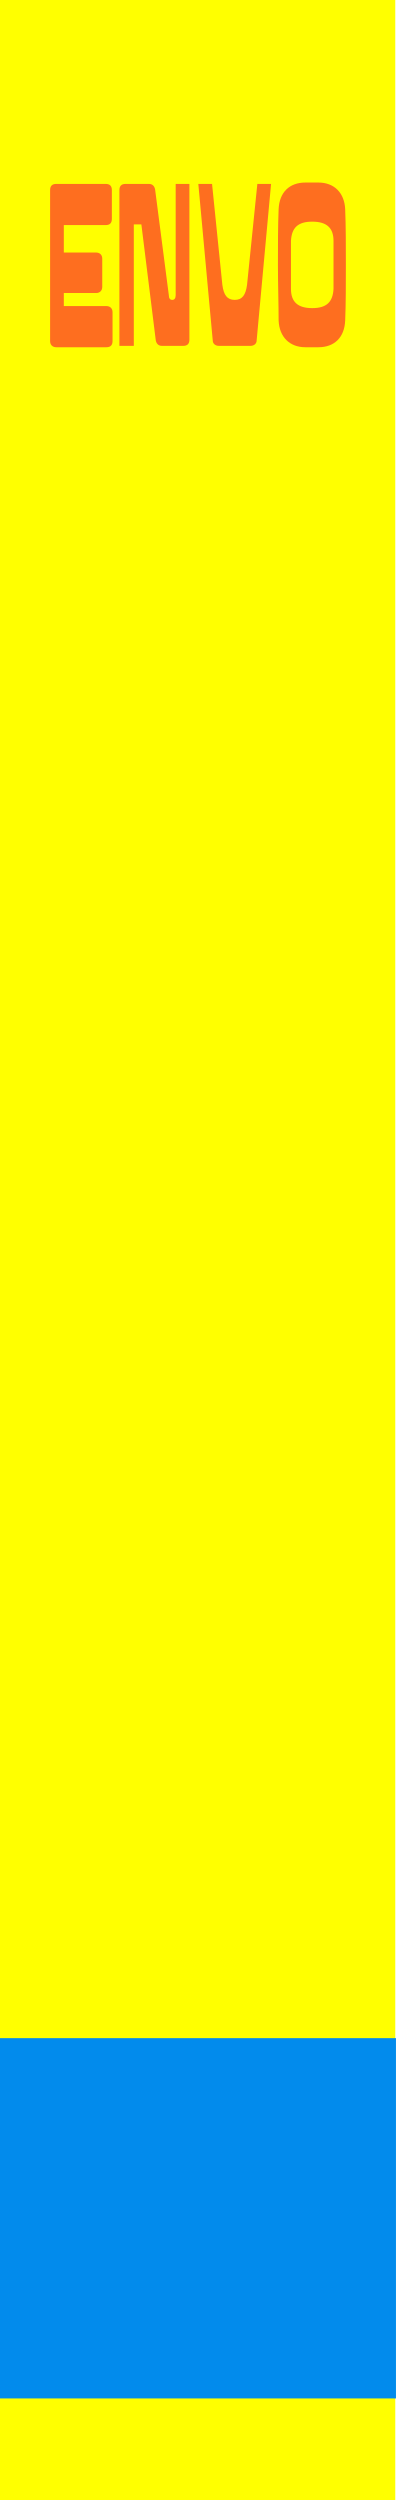
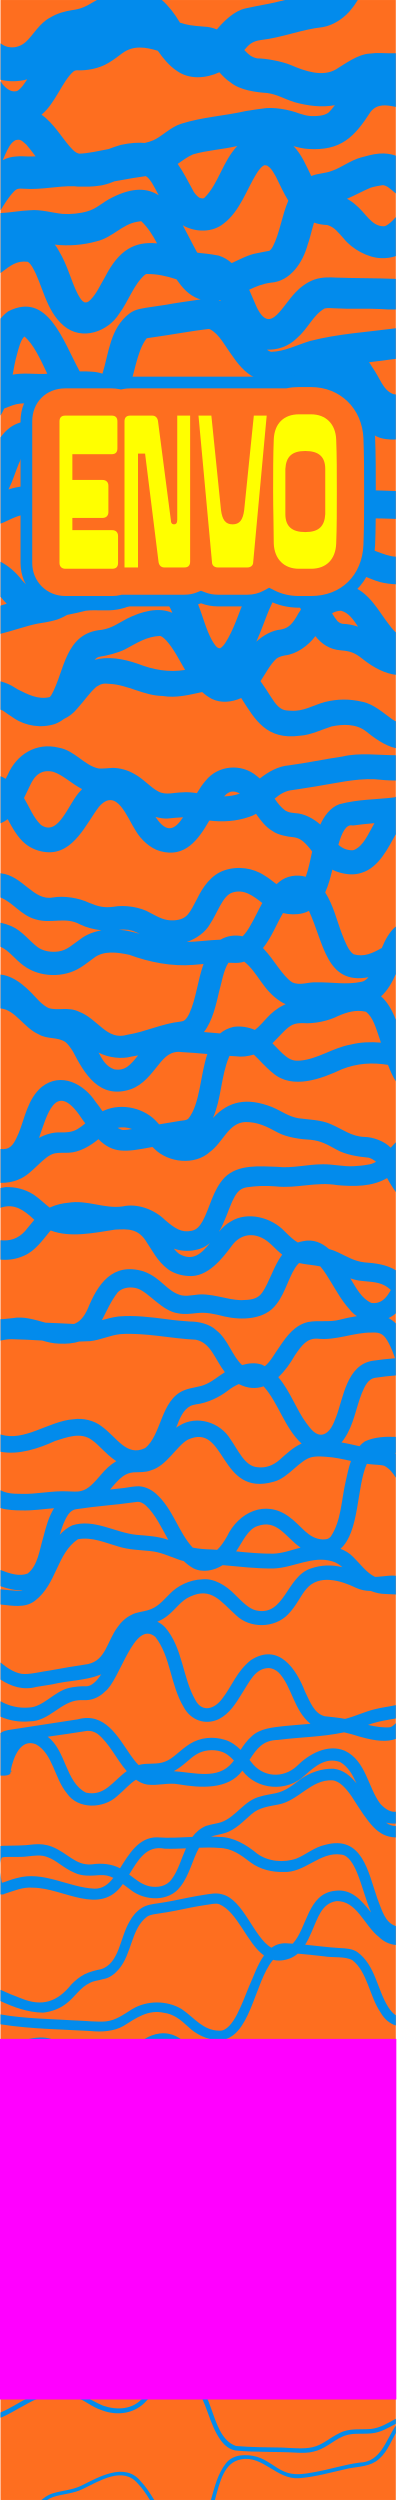
- <svg xmlns="http://www.w3.org/2000/svg" id="svg1" version="1.1" viewBox="0 0 57.7 364.3">
-   <defs>
-     <style>
-       .st0 {
-         fill: #fe6e1f;
-       }
- 
-       .st1 {
-         isolation: isolate;
-       }
- 
-       .st2 {
-         fill: #ff0;
-       }
- 
-       .st3 {
-         fill: #028bec;
-       }
-     </style>
-   </defs>
+ <svg xmlns="http://www.w3.org/2000/svg" id="svg1" width="20.355mm" height="128.397mm" viewBox="0 0 57.7 363.96">
  <g id="layer1">
-     <rect id="rect19" class="st2" width="57.6" height="364.3" />
+     <rect x=".075" width="57.55" height="363.96" fill="#fe6e1f" />
  </g>
-   <rect id="rect4" class="st3" y="297" width="57.7" height="52.5" />
-   <g class="st1">
-     <g class="st1">
-       <path class="st0" d="M7.3,49.6v-21.9c0-.6.3-.9.9-.9h7.2c.6,0,.9.3.9.9v4.2c0,.6-.3.9-.9.9h-6.1v4h4.7c.5,0,.9.3.9.9v4.1c0,.5-.3.9-.9.9h-4.7v1.9h6.2c.5,0,.9.3.9.9v4.2c0,.6-.3.9-.9.9h-7.3c-.5,0-.9-.3-.9-.9Z" />
-       <path class="st0" d="M18.5,26.8h3.2c.5,0,.8.3.9.8l2,15.4c0,.5.2.7.5.7s.5-.2.5-.7v-16.2h2v22.7c0,.6-.3.9-.9.9h-3.1c-.5,0-.8-.3-.9-.8l-2.1-16.9h-1.1v17.7h-2.1v-22.7c0-.6.3-.9.9-.9Z" />
-       <path class="st0" d="M31,49.6l-2.1-22.8h2l1.5,14.7c.2,1.5.7,2.2,1.8,2.2s1.6-.7,1.8-2.2l1.5-14.7h2l-2.1,22.8c0,.5-.4.8-.9.8h-4.6c-.5,0-.9-.3-.9-.8Z" />
-       <path class="st0" d="M40.6,46.7c0-2.4-.1-5.3-.1-8.1s0-5.7.1-8.1c.1-2.5,1.6-3.9,3.9-3.9h1.9c2.3,0,3.8,1.5,3.9,3.9.1,2.4.1,5.3.1,8.1s0,5.7-.1,8.1c-.1,2.5-1.6,3.9-3.9,3.9h-1.9c-2.3,0-3.8-1.5-3.9-3.9ZM48.6,42.1c0-1.1,0-2.4,0-3.5s0-2.4,0-3.5c0-1.9-1-2.8-3.1-2.8h0c-2.1,0-3,.9-3.1,2.8,0,1.1,0,2.4,0,3.5s0,2.4,0,3.5c0,1.9,1,2.8,3.1,2.8h0c2.1,0,3-.9,3.1-2.8Z" />
+   <path d="M53.965,16.26c.98-1.2,2.27-.98,3.66-.7v-7.81h-1.13l-1.12-.03c-.49-.02-1,.01-1.52.08-1.75.07-3.72,1.56-4.93,2.29-1.93,1.14-4.49.29-6.58-.62-1.3-.55-3.71-.98-4.88-.97-.89-.18-1.3-.59-1.9-1.22.67-.82,1.19-1.28,2.39-1.45,3.25-.38,5.89-1.54,9.01-1.88,1.63-.25,3.36-1.48,4.24-2.69.35-.41.62-.84.88-1.26h-10.6c-2.2.59-3.49.71-5.74,1.22-1.61.34-3.15,1.84-4.17,3.06-.62-.24-1.24-.39-1.83-.4-.62-.07-.78-.06-1.16-.1-.32-.03-.64-.07-.94-.12-.5-.08-.97-.21-1.44-.36-.84-1.4-1.71-2.5-2.64-3.3h-9.46c-.14.08-.29.16-.44.25-1.21.73-1.93,1.07-3.28,1.24-.93.15-2.08.45-3.05,1.05-1.6.8-2.54,2.64-3.58,3.56-.61.56-1.47.87-2.26.78-.57-.04-.99-.26-1.42-.57v5.3c1.29.3,2.61.29,3.88-.06-.04.06-.07.12-.11.18-.19.29-.36.5-.53.75-.17.17-.34.42-.48.51-.15.17-.26.18-.35.26-.81.21-1.46-.24-2.09-.96-.11-.16-.21-.32-.32-.47v18.79c.63-1,1.16-1.92,2.01-2.79.33-.31.47-.31.69-.35,0-.02.37-.02.82.01,2.43.17,4.8-.43,7.19-.37.36.06.74.07,1.14.05.74.02,1.54.01,2.24-.09.9-.07,1.71-.36,2.49-.67.9-.17,1.8-.33,2.7-.48.58-.1,1.21-.18,1.86-.28.02,0,.05.02.07.04.22.11.52.46.84.95.32.51.63,1.14.98,1.8-1.64-1.06-3.77-1.2-6.79.33-1.5.74-2.19,1.61-3.59,2-1.05.32-2.5.46-3.61.38-1.35-.13-3.25-.69-4.76-.53-1.41.05-2.88.35-4.28.41v8.72c.02-.01.03-.02.05-.03,1.41-1.06,2.29-1.8,3.91-1.6.11.05.39.29.67.76,1.54,2.6,1.91,6.31,4.6,8.58,2.64,2.21,6.41.83,8.04-1.77,1.36-1.81,2.14-4.33,3.8-5.72.11,0,.15-.11.26-.07,1.45-.01,2.79.28,4.29.77.08.11.16.22.24.33,1,1.44,2.08,2.26,3.27,2.6-1.46.2-4.16.6-5.05.78l-2.22.33c-1.03.17-2.23.26-3.09.94-2.84,2.15-3,5.81-3.93,8.76-.46-.16-.97-.26-1.54-.29-.58-.05-1.18-.06-1.77-.04-2.48-4.55-4.67-11.69-10.42-8.74-.43.32-.8.68-1.11,1.06v14.11c.2-.32.38-.67.53-1.02.62-.25,1.21-.5,1.8-.64,1.31-.26,2.71-.03,4.13-.08.91-.03,1.79-.12,2.66-.21,1.26,1.69,2.85,2.84,5.15,2.61.37-.07.71-.17,1.02-.3,1.17,2.11,2.15,4.45,4.74,5.28.18.06.36.11.55.15-1.49.58-2.83,1.56-3.71,2.79-1,1.21-1.48,1.6-2.5,1.83-.32.07-.43.09-.44.07-.46-.12-.79-.51-1.26-1.1-1.86-2.41-2.93-5.96-5.75-7.84-1.62-1.11-3.95-.94-5.52.19-.56.42-1.02.91-1.4,1.45v12.55c.21-.07.4-.15.59-.24,1.64-.77,2.3-1.08,3.54-1.11,2.11-.14,3.01.85,4.56,2.28,1.5,1.34,3.63,2.03,5.72,1.86,3.77-.26,5.2-4.54,7.36-6.3,1.44-.57,2.81-.01,4.1.91,2.18,1.71,5.7,2.79,8.39,1.49,2.24-1,3.71-3.89,5.07-5.04.68-.56,1.46-.46,2.2-.2.7.25,1.38,1.23,2.44,2.59,1.05,1.5,3.36,2.92,5.29,2.88,2.81.17,5.47.06,8.29.19v-4.05c-1.2-.03-2.42-.12-3.66-.09-1.84-.13-3.94.25-5.65-.44-1.54-1.12-2.43-3.26-4.22-4.38,1.53-2.17,1.98-5.41,3.01-7.66.99-2.16,2.64-.33,3.65.95,1.13,1.38,2.19,2.79,4.06,3.66.68.37,1.96.52,2.81.45v-6.55c-.12-.02-.24-.03-.36-.05-1.56-.62-1.81-2.16-3.12-4-.13-.22-.27-.44-.42-.64,1.32-.16,2.6-.32,3.9-.5v-4.45c-4.15.55-8.43.8-12.49,1.85-1.97.6-3.68,1.53-5.67,1.58-.13-.04-.33-.1-.61-.32,1.55.07,3.14-.46,4.38-1.68,1.61-1.39,2.34-3.34,4-4.3.31-.07.44-.1,1.4-.04,2.32.14,4.54,0,6.81.11.69.07,1.43.08,2.18.06v-4.45c-2.89-.12-5.93-.09-8.79-.19-.54-.03-1.95-.12-3.09.3-1.16.42-2.04,1.15-2.71,1.84-2.3,2.42-3.91,6.68-6.04,1.3-.22-.5-.46-1.08-.72-1.67,1.01-.48,1.92-.86,3.16-1.03,2.86-.19,4.67-2.99,5.35-5.51.27-.67.56-2.01.93-3.23.57.2,1.22.32,1.94.35,1.08.33,1.5,1,2.42,2,1.14,1.45,3.5,2.8,5.45,2.82.76.03,1.46-.08,2.1-.3v-5.69c-.33.41-.7.78-1.14,1.09-.38.26-.52.26-.66.26-1.78-.02-2.58-1.95-4.08-3.15-.36-.32-.77-.61-1.23-.85,1.2-.52,2.35-1.16,3.43-1.61.5-.17,1.24-.29,1.72-.37.14-.02.39.03.78.25.43.3.82.62,1.18.96v-5.51c-.73-.25-1.52-.37-2.4-.3-1.04.08-1.75.34-2.7.57-1.52.42-2.86,1.49-4.17,1.93-.98.4-1.99.34-3.04.76-.72-1.45-1.38-3.12-2.58-4.35.69.2,1.41.37,2.12.41,4.76.32,6.74-1.72,9.11-5.42ZM3.765,22.77c-.3-.02-.68-.05-1.44.01-.7.04-1.34.23-1.93.53.12-.27.24-.54.36-.82.43-.92.78-1.71,1.51-2.09.76-.18.89.08,1.57.65.44.51.88,1.1,1.35,1.71-.48.02-.95.03-1.42.01ZM15.285,40.34c-.7,1.16-1.2,2.38-2.09,3.28-.41.42-.58.42-.88.4-.4-.18-.61-.52-.98-1.18-1.06-2.07-1.4-4.04-2.79-6.36-.17-.32-.36-.61-.57-.87,2.01.24,4.17.06,6.09-.48,2.25-.51,3.75-2.5,5.9-2.84.18-.02.47-.07.58-.09h.01c.01.01.02.01.03.02.95.9,1.65,2.01,2.28,3.21-3.23-.31-5.53.89-7.58,4.91ZM6.435,54.44c-1.5.04-3.04-.19-4.59.1.18-1.02.36-2.01.62-2.92.23-.86.56-2.21,1.09-2.63,1.33,1.12,2.3,3.25,3.33,5.42-.15.01-.3.02-.45.03ZM1.265,71.25c-.01,0-.02.01-.03.01.62-1.23,1.02-2.6,1.5-3.76.44-.92.68-1.75,1.51-2.01.28-.08.22-.07.52.07.82.61,1.54,1.75,2.14,2.79.63,1.1,1.4,2.55,2.37,3.83-2.27-1.61-5.42-1.79-8.01-.93ZM25.865,23.86c.76-.52,1.42-1.04,2.25-1.39,1.91-.57,4.28-.72,6.26-1.18.06-.01.11-.02.17-.03-2.15,2.26-2.71,5.47-4.77,7.52-.1.07-.17.09-.2.11-.02.01-.39-.03-.55-.11-.19-.12-.48-.37-.79-.81-.84-1.54-1.55-2.96-2.37-4.11ZM39.025,59.23l1.06.01c.88.05,1.73-.14,2.52-.49-.08.23-.15.46-.21.68-.65,1.86-.89,3.91-2.03,5.05-.22.19-.72.17-1.27.3-2.92.44-5.29,2.75-8.23,2.76-1.77.22-3.95-1.64-6.1-1.75.62-.29,1.19-.68,1.65-1.14,1.16-1.09,1.93-2.22,2.97-3.09.96-.75,2.15-.19,3.34-.47,2.32-.08,4.12-1.88,6.3-1.86ZM37.315,55.09c-.44.07-.87.18-1.26.35-1.58.51-2.38,1.26-3.82,1.39-.8.09-1.15-.01-2.2.06-1.13.09-2.3.55-3.16,1.18-1.97,1.15-3.95,5.88-6.21,3.34-.79-1.15-1.45-2.56-2.24-3.83,1.17-2.71,1.36-6.27,2.91-8.31.05-.03.08-.04.14-.05l1.1-.16c1.94-.26,5.77-.95,7.71-1.16.1,0,.19-.02.28.03,1.43.75,2.16,2.43,3.41,4.08,1.07,1.57,2.16,2.55,3.34,3.08ZM31.835,43.72c.08-.01.15-.02.23-.04.02.05.04.1.06.15-.09-.04-.19-.08-.29-.11ZM39.725,35.89c-.24.44-.46.59-.52.62h.02c-.12.03-1.13.19-1.81.35-1.19.19-2.55.92-3.68,1.44-.54-.48-1.16-.86-1.9-1.09-1.64-.32-2.27-.3-3.11-.43h-.01c-.73-1.3-1.4-2.7-2.11-4,.08.05.15.1.23.14,1.75.9,4.08.93,5.68-.34,2.41-1.79,3.42-5.06,4.82-7.29.32-.52.67-.93.91-1.1.26-.16.2-.15.41-.12.25-.01.34.1.63.34.26.23.57.75.88,1.3.58,1.18,1.13,2.41,1.81,3.5-.94,2.18-1.25,4.74-2.25,6.68ZM38.115,15.82c-.48.05-.82.11-1.21.17l-1.15.18c-3.18.72-6.22.85-9.36,1.84-1.54.47-2.83,1.85-4.05,2.4-.39.17-.82.3-1.27.4-.97-.09-2.11-.01-3.47.28-.69.19-1.27.41-1.8.61-1.44.26-2.88.63-4.3.67-.51-.14-.8-.42-1.34-1.03-1.12-1.26-2.34-3.38-4.12-4.65.02-.01.04-.03.06-.05,1.95-1.63,2.97-4.8,4.56-6.21.12-.05.22-.17.29-.15.06-.06.15-.01.24-.05,1.47.08,3.28-.27,4.57-1.06.9-.52,1.55-1.08,2.06-1.44,1.62-1.17,3.37-.88,5.15-.34.79,1.12,1.67,2.2,2.81,2.95,1.78,1.25,4.15,1.1,6.15.18.47.51.96,1.04,1.62,1.47,1.41,1.18,3.86,1.45,5.36,1.55,1.48.22,2.34.81,3.95,1.33,1.85.52,3.95.81,5.89.44-.29.39-.59.75-.9,1.06-.67.53-1.82.55-2.65.52-.52-.04-.97-.15-1.64-.37-1.43-.55-3.82-1.02-5.45-.7ZM43.965,81.85c1.32,1.02,3.55,2.02,5.38,1.84.48-.03,1.65-.19,2.08-.14,1.42.06,2.29.72,3.86,1.18.78.19,1.56.3,2.34.33v-4.02c-1.73-.03-4-1.59-6.03-1.52-.75-.06-1.7.09-2.43.14-1.02.04-1.65-.25-2.97-1.16-2.31-1.79-6.14-2.36-8.63-.47-1.95,1.2-2.92,4.61-4.09,5.65-.32.26-.57.45-1.01.5-.35.07-.36.05-.69-.13-3.45-3.06-5-11.05-11.53-8.06-2.49,1.17-3.22,4.01-4.63,5.87-.65.71-.77.66-1.74.87-1.39.21-2.85.83-3.95,1.69-.72.54-1.2,1.02-1.73,1.4-1.83.36-3.56.35-5.02-1.38-.81-1.07-1.88-2.03-3.1-2.66v5.1c.06.07.12.14.18.21.24.29.48.56.73.8-.31.1-.62.2-.91.28v4.1c1.84-.45,3.67-1.13,5.39-1.48.77-.12,1.67-.26,2.43-.47.62-.15,1.26-.44,1.87-.8.92-.17,1.84-.39,2.73-.61,1.52-.19,3.01.11,4.62-.18,2.38-.4,4.21-2.02,6.58-1.59.52.28.79.8,1.15,1.51.09.18.17.37.25.57-2.04-.88-4.48-.22-6.62.85-1.42.76-2.17,1.36-3.65,1.62-5.4.43-5.41,6.04-7.32,9.45-.08.13-.17.25-.26.34-1.71.42-3.2-.39-4.73-1.15-.11-.08-.23-.15-.35-.22-.58-.39-1.31-.71-2.09-.92v4.12c.12.05.23.1.35.15.01.01.02.01.03.02.49.33.99.72,1.61,1.1,1.69,1.12,3.94,1.47,5.97.81.47-.19.88-.42,1.25-.71.75-.35,1.43-.86,1.97-1.54,1.02-1.11,1.78-2.3,2.78-3.16.7-.45,1.06-.52,1.93-.42,2.61.12,5.01,1.73,7.7,1.76,2,.34,3.89-.17,5.77-.57.41.38.86.7,1.37.98,1.35.68,2.97.5,4.31-.11l.01.01c2.05,3.22,3.68,6.12,8.53,5.48,1.57-.09,3.29-.94,4.61-1.35,1.65-.35,3.58-.4,4.98.68,1.1.89,2.78,2.15,4.38,2.48v-3.9c-.17-.08-.33-.18-.49-.28-1.17-.82-2.72-2.25-4.37-2.57-1.9-.44-3.58-.43-5.44.02-1.88.52-3.1,1.4-4.96,1.28-.84-.03-1.24-.07-1.86-.63-.74-.68-1.37-1.99-2.42-3.44-.05-.08-.1-.16-.16-.24.77-1.14,1.37-2.39,2.32-3.27.35-.25.66-.35,1.22-.47,1.7-.18,3.43-1.43,4.45-2.81.9,1.13,2.06,1.95,3.73,2.07,1.33.11,2,.34,3.09,1.21,1.8,1.44,3.41,2.17,4.89,2.35v-6.17c-.46-.4-.91-1.02-1.46-1.77-1.56-2.18-3.14-4.97-6.3-5.21-1.17-.09-2.21.2-3.11.72-.14-.3-.29-.61-.47-.92-1.37-2.86-4.54-4.32-7.04-2.89,1.16-1.58,2.99-1.44,4.72-.15ZM20.055,96.63c-2.23-.77-4.37-1.09-6.27-.57.11-.14.22-.23.33-.29.1-.09.24-.13.38-.16,1.11-.17,2.58-.53,3.68-1.06,1.81-.97,3.16-1.88,5.12-1.97.16.02.52.24.9.65,1.08,1.19,1.86,2.78,2.75,4.3-2.34.39-4.62-.01-6.89-.9ZM32.775,93.64c-.31.48-.66.71-.73.74-.49.03-.82-.56-1.2-1.19-1.72-3.13-1.88-7.91-5.71-9.69-1.66-.55-2.88-.35-4.52-.07-.57.11-1.08.3-1.57.51.43-.57.79-1.18,1.07-1.76.58-1.09,1.04-2.07,1.94-2.63.16-.08.33-.14.55-.17.21-.07.23-.03.34-.02,1.39.64,2.14,2.38,3.19,3.96,1.22,1.92,2.62,4.26,5.19,4.81,1.8.32,3.22-.19,4.38-1.12-.97,2.29-1.67,4.7-2.93,6.63ZM49.635,88.91c1.09.27,1.76,1.23,2.5,2.32-.77-.25-1.55-.4-2.23-.41-.28-.05-.47-.13-.77-.39-.3-.36-.56-.74-.79-1.14.34-.22.75-.35,1.29-.38ZM40.755,85.79c.33-.43.57-.48.57-.48-.02-.02.18.06.3.04.3.13.55.37.81.69.51.76.94,1.71,1.38,2.7-.27.38-.51.78-.72,1.17-.75,1.19-1.27,1.55-2.21,1.74-1.24.1-2.56.83-3.57,1.77,1.19-2.6,1.83-5.29,3.44-7.63ZM43.685,114.85l2.28-.36c2.81-.45,5.81-1.17,8.55-1.05.91.1,2.03.19,3.11.19v-3.68c-2.5,0-5.32-.41-7.78.19-2.58.37-5.26.95-7.83,1.29-1.49.11-2.97.94-4.19,1.91-.14-.13-.28-.25-.43-.36-2.23-1.89-5.66-1.59-7.46.68-.45.51-.87,1.14-1.27,1.81-.7-.11-1.41-.18-2.06-.12-1.25.01-2.45.46-3.55-.12-1.21-.63-2.2-1.9-3.63-2.63-.87-.49-1.96-.8-3.01-.81-.89.05-1.37.12-2.05.09-2.09-.42-3.45-2.61-5.8-3.03-3.31-.82-6.16,1-7.43,3.93-.11.19-.21.4-.31.6-.25-.16-.5-.28-.75-.37v6.85c.37-.15.72-.35,1.05-.6.68,1.27,1.44,2.66,2.55,3.57.84.7,2,1.15,3.11,1.23,3.96.34,5.82-4.3,7.65-6.64,2.56-2.86,4.02,1.53,5.37,3.6.68,1.15,2.03,2.49,3.51,2.89,3.64,1.03,5.56-1.68,7.16-4.45,1.91.23,3.93.12,5.78-.53.37-.11.7-.26,1.02-.45.69,1,1.46,1.98,2.44,2.53.7.53,2.18.81,2.89.86,1.02.09,1.62.58,2.54,1.7.1.13.2.26.3.4-.27,1.27-.53,2.54-.93,3.67-1.31-.36-2.78-.15-3.86.74-.14.11-.27.22-.4.34-.56-.41-1.11-.89-1.78-1.28-1.65-1.09-3.86-1.4-5.82-.73-1.92.64-3.16,2.49-3.93,4.08-1.12,2.09-1.4,3.07-3.42,3.2-1.36.05-2.11-.4-3.41-1.08-1.42-.87-3.78-1.2-5.37-.9-1.37.18-2.24-.03-3.56-.58-1.46-.7-3.63-1.06-5.28-.77-2.83.52-4.36-3.17-7.55-3.52-.02,0-.04,0-.06-.01v3.53c1.79.7,2.98,2.59,5.07,3.17,2.34.73,4.33-.45,6.53.76.85.42,1.98.72,3.1.85-1.13.2-2.25.64-3.04,1.26-1.23.83-1.92,1.63-3.24,1.82-1.04.14-2.21-.02-3.07-.67-1.14-.87-2.21-2.34-3.77-3.02-.53-.22-1.06-.39-1.58-.5v3.5c1.25.56,2.05,1.78,3.36,2.75,2.34,1.74,5.85,1.82,8.29.27.79-.49,1.39-1.01,1.92-1.37,1.43-1.14,3.45-.84,5.17-.48,2.95,1.09,6.22,1.73,9.36,1.47.5-.04.99-.09,1.46-.13-.88,2.47-1.07,5.03-2.08,7.23-.26.54-.56.91-.78,1.02-.18.07-.08.07-.51.14-2.66.28-5.11,1.5-7.71,1.91-3.02.92-4.26-2.31-7.09-3.37-1.53-.73-3.08-.09-4.38-.51-.42-.19-.88-.54-1.36-1-1.45-1.57-3.31-3.63-5.65-3.88v4.93c2.13.18,3.37,2.79,5.53,3.76,1.31.78,2.76.34,3.94,1.15.36.29.72.8,1.07,1.35,1.66,3.2,3.84,7.05,8.44,5.5,1.82-.66,2.92-2.19,3.98-3.5.97-1.23,1.84-2.12,3.44-1.9,1.24.06,2.48.17,3.71.28-1.05,3.13-1.05,7.25-2.75,9.39-.35.31-.65.24-1.29.35-.98.15-1.98.32-2.98.5-.06-.07-.12-.14-.19-.21-1.83-2.16-5.2-2.97-7.84-1.8-.07.03-.14.06-.21.1-.32-.46-.65-.94-1.02-1.39-1.67-2.55-5-4.39-7.83-2.15-2.05,1.73-2.48,4.58-3.34,6.69-.44.96-.85,2.1-1.83,2.31-.24.06-.52.07-.83.04v4.93c.88.01,1.82-.13,2.67-.51,2.01-.77,3.56-3.44,5.24-3.79.66-.13,1.2-.05,2.03-.09,1.56-.06,3.15-1,4.31-1.97,2.18,2.14,3.94,1.88,7.87,1.13.08.09.18.18.27.26,2.04,2.05,5.91,2.47,8.12.44,1.89-1.38,2.67-4.21,5.12-4.33,1.78-.02,3.09.63,4.7,1.51,1.37.75,3.45,1.01,4.87,1.08,1.47.16,2.34.67,3.71,1.42,1.34.77,3.24,1.05,4.71,1.18.42.14.76.34,1.05.6-.37.22-.77.37-1.24.42-.6.12-1.37.19-2.03.22-1.49.08-2.89-.29-4.46-.28-2.28,0-4.45.62-6.68.37-2.51-.08-5.67-.4-7.62,1.54-1.72,1.77-2.2,4.55-3.22,6.37-.45.77-.83,1.23-1.58,1.4-1.48.32-2.43-.32-3.88-1.56-1.54-1.52-4.01-2.48-6.22-1.98-2.61.37-5.19-1-7.86-.54-.77.06-1.78.27-2.64.67-.03.01-.05.02-.08.04-.76-.58-1.47-1.31-2.35-1.9-1.25-.78-2.57-1.12-4.06-1.09-.25.04-.5.08-.75.14v2.89c.06-.03.12-.06.18-.08,1.86-.53,3.15.31,4.71,1.79l.03.03c-.48.55-.92,1.14-1.35,1.64-1.05,1.16-2.28,1.47-3.57,1.33v2.82c1.14.1,2.28-.05,3.42-.57,1.61-.67,2.72-2.29,3.69-3.45.06-.08.13-.15.19-.22,2.89,1.11,6.44.32,9.4-.13,1.92-.1,3.41-.16,4.61,1.89.79,1.12,1.48,2.69,3.11,3.91.84.59,1.88.89,2.86.95,2.88.29,5.08-2.64,6.35-4.34,1.09-1.55,2.73-2,4.38-1.23,1.16.53,1.9,1.61,3,2.46-1.26,1.69-1.87,4.05-2.93,5.56-.73,1.02-1.85,1.03-3,1.07-2.21-.02-4.51-1.15-6.82-.75-.78.09-1.22.17-1.88.06-2.18-.53-2.91-2.54-5.53-3.49-4.56-1.4-6.71,1.9-8.12,5.37-.57,1.29-1.2,1.97-2.03,2.28h-.01c-1.39-.08-2.77-.13-4.15-.19-1.55-.42-3.14-.96-4.77-.66-.46.03-1.21.15-1.77.16v3.11c.51-.12,1.02-.2,1.53-.21,1.51.03,3.02.12,4.53.2.78.23,1.58.43,2.43.45,1.2.06,2.16-.05,2.94-.3.55-.01,1.09-.03,1.63-.06,1.56-.18,2.92-.87,4.38-1.02,3.62-.25,7.36.65,10.97.81,2.2.41,2.81,2.86,4.25,4.73-.94.59-1.77,1.31-2.71,1.73-1.03.49-2.14.45-3.26.92-3.38,1.39-3.23,6.5-5.64,8.4-2.71,1.29-4.08-1.54-6.33-3.17-1.06-.84-2.7-1.24-4.08-1.03-3.58.24-7.19,3.35-10.64,2.21v2.52c2.63.51,5.58-.48,7.95-1.57,1.71-.53,3.74-1.35,5.36-.13,1.03.7,1.93,1.97,3.44,3,.04.02.07.05.11.07-.88.52-1.64,1.25-2.23,1.97-1.01,1.19-1.87,2.15-2.89,2.37-.63.17-1.24.06-1.93.06-2.25-.13-4.67.45-6.79.36-1.31.02-2.29-.11-3.02-.53v2.6c1.06.31,2.13.33,2.98.34,1.71.06,3.24-.2,4.81-.32-.81,1.3-1.23,2.95-1.54,4.15-.59,1.92-.79,4.16-2.29,5.36-1.19.47-2.61.02-3.96-.51v2.36c1.05.36,2.15.64,3.22.59-.25.1-.5.11-.93.07-.76-.06-1.52-.12-2.29-.21v2.21c1.65.16,3.56.58,5.01-.54,3.19-2.44,3.17-6.89,6.26-8.96,2.05-.37,3.9.49,5.89,1.06,1.52.48,3.09.5,4.64.66,1.52.15,2.64.72,4.13,1.24.25.09.49.16.75.22.41.4.87.75,1.39,1.05,1.37.68,3.01.35,4.28-.46,2.48.21,4.88.53,7.47.48,2.87-.11,5.67-1.92,8.52-1.02.53.15.98.45,1.43.84-1.5-.38-3.11-.33-4.57.18-3.6,1.15-3.81,7.04-8,6.11-1.08-.25-2.04-1.29-3.15-2.38-1.16-1.18-2.94-2.36-4.74-2.14-1.75.07-3.51.9-4.69,2.13-1.05,1.06-1.79,1.98-3.19,2.37-.73.22-1.61.26-2.33.65-.87.41-1.59,1.11-2.07,1.82-1.54,2.09-1.7,4.78-4.27,5.36-1.84.27-3.79.61-5.6.94-1.11.13-3.04.65-4.12.48-1.16-.22-2.12-.89-3.04-1.65v2.49c1.54.99,3.25,1.6,5.26,1.06l2.26-.36c2.33-.57,4.7-.53,6.93-1.37.08-.03.15-.07.22-.11-.64,1-1.43,1.77-2.21,1.76-.62-.05-1.78.07-2.47.23-2.18.51-3.82,2.84-5.88,2.86-1.42.13-2.88-.21-4.11-.91v2.24c1.29.58,2.75.83,4.29.68,2.81-.01,4.49-2.91,7.15-3.08.37-.02.51,0,1.1-.01,1.05-.03,2.04-.6,2.65-1.23,2.21-1.6,4.24-10.59,7.35-7.97,2.26,2.9,2.17,6.97,4.13,10.22,1,1.86,3.06,2.69,5.09,1.76,1.62-.82,2.5-2.32,3.38-3.73,1.12-1.71,1.91-3.71,3.95-3.72.53.05.98.27,1.4.65,1.96,2.05,2.15,5.43,4.63,7.47-1.27.11-2.55.2-3.84.33-1.63.2-3.51.31-4.77,1.54-.66.6-1.14,1.27-1.55,1.92-.65-.65-1.4-1.19-2.29-1.46-1.71-.53-3.61-.35-5.11.6-1.48.93-2.4,2.12-3.55,2.55-1.24.53-2.6.15-3.91.52-.42-.41-.81-.93-1.18-1.46-1.81-2.62-3.73-6.29-7.68-5.19-3.42.54-6.74,1.03-10.14,1.56-.3.09-.69.13-1.1.43v6.2c.75.06,1.63-.08,1.44-.53,0-.01,0-.02.01-.03.21-.03.27-.09.03-.18.4-1.99,1.46-4.7,3.67-3.82,2.47,1.35,2.69,4.95,4.51,7.13,1.62,2.4,5.34,2.25,7.31.43,1.07-.9,1.86-1.86,2.76-2.4.46.33,1,.61,1.64.71,1.57.2,3.02-.33,4.57-.04,3.06.52,7.2.85,9.27-1.99,2.12,2.85,6.51,3.15,9.07.7,1.66-1.49,3.14-2.65,5.15-1.96,1.17.67,1.83,1.84,2.4,3.12-.84-1.05-1.88-1.98-3.34-2.14-1.76-.05-3.41.54-4.81,1.53-1.23.93-2.17,1.72-3.64,2.04-.72.16-1.54.25-2.27.49-2.31.57-3.51,2.98-5.64,3.72-.64.22-1.22.24-2.23.55-.85.37-1.48.93-1.97,1.6-1.72.07-3.42.19-5.14.06-2.67-.04-4.12,2.49-5.39,4.5-1.25-.65-2.73-.78-4.15-.56-2.38.16-3.41-1.65-5.79-2.59-.83-.32-1.74-.41-2.58-.33-1.65.22-2.83.16-4.55.21-.09,0-.2.02-.33.04v2.85c0-.14,0-.28.01-.41.02-.32.09-.62.15-.72.03-.05.03-.08.35-.12.95-.07,2.32.05,3.38-.09,1.06-.11,2.03-.29,3,.12,1.19.4,2.25,1.56,3.87,2.25,1.14.56,2.5.44,3.7.35.75-.05,1.37.1,1.96.4-.71.93-1.55,1.61-2.76,1.57-3.81-.18-7.41-2.65-11.33-1.53-.77.18-1.58.53-2.12.68-.12-.46-.18-.99-.21-1.53v3.21c.24.04.45.03.56-.07,1.44-.45,2.68-1.03,4.18-.9,4.47.03,9.76,4.24,13.07-.53.36.26.73.55,1.14.85,2.04,1.62,5.58,1.79,7.24-.48,1.31-1.64,1.76-3.96,2.72-5.66.96-.04,1.92-.05,2.89.03,1.86.02,3.18,1.01,4.64,2.13,1.33.99,3.11,1.42,4.75,1.37,3.12.17,5.31-3.01,8.41-2.53,1.01.07,1.79,1.36,2.32,2.67.75,1.82,1.23,3.87,2.03,5.76-1.39-1.75-2.83-3.49-5.25-3.16-4.01.42-4.03,5.4-6.16,7.7l-.99-.06c-.84-.02-1.53.23-2.11.65-2.55-1.43-4.08-7.07-7.2-7.78-.79-.25-1.76-.05-2.56.07-.76.12-1.51.25-2.26.4-1.51.31-2.94.62-4.42.83-.8.12-1.73.22-2.44.69-.79.5-1.37,1.22-1.75,1.94-1.43,2.31-1.47,6.14-4.19,6.98-.68.12-1.67.38-2.34.71-.77.39-1.44.96-1.98,1.52-2.06,2.58-4.3,3.23-7.25,2.03-1.03-.37-2.04-.8-3.05-1.26v1.64c1.97.91,3.98,1.65,6.18,1.68,1.28-.13,2.52-.6,3.51-1.41,1.19-.94,1.93-2.26,3.25-2.88.68-.39,1.19-.34,1.99-.59.93-.13,1.73-.78,2.28-1.43,1.95-2.26,1.78-5.9,4.12-7.66.57-.36,1.22-.37,1.89-.49,1.51-.21,3.03-.54,4.49-.84.73-.14,1.46-.27,2.2-.38.53-.05,1.41-.31,1.92-.11,2.7,1.12,4.03,5.68,6.53,7.47-.98,1.35-1.56,3.18-2.16,4.46-.57,1.41-1.1,2.81-1.76,4.1-.65,1.25-1.56,2.5-2.6,2.38-2.37-.01-3.62-1.89-5.47-3.14-2.14-1.29-5.07-1.28-7.2.01-1.3.8-2.32,1.61-3.8,1.78-1.18.13-3.15-.1-4.41-.13-3.5-.22-7.4-.25-10.96-.88v1.44c2.47.39,4.84.54,6.37.64,1.53.06,5.29.28,6.78.34,1.52.15,3.39.07,4.78-.76,1.85-1.17,3.59-2.4,5.85-1.9,1.45.19,2.44,1.02,3.51,2.01,1.13,1.12,2.83,1.95,4.47,1.99,4.63-.03,5.15-8.43,7.92-11.71.72.19,1.55.14,2.52-.23.41-.17.76-.4,1.08-.67,1.26.1,2.52.25,3.8.39,1.29.23,3.05-.04,4.14.56,2.19,1.68,2.5,5.29,4.12,7.63.56.98,1.34,1.61,2.21,1.88v-1.48c-.4-.26-.76-.67-1.06-1.14-1.64-2.5-1.89-6.14-4.53-8.06-.7-.5-1.73-.56-2.51-.59-1.71-.09-3.39-.33-5.1-.49.39-.61.69-1.27.96-1.9.87-1.93,1.41-4.11,3.57-4.44,2.98-.13,4.07,3.57,6.23,5.23.7.69,1.55,1.06,2.44,1.15v-2.76c-1.57-.46-2.04-2.35-2.69-4.01-1.32-3.76-2.16-9.29-7.59-7.81-1.56.33-2.82,1.44-4.17,1.99-1.86.66-4.15.46-5.75-.72-1.48-1.23-3.42-2.42-5.47-2.42l-1.15-.05h-.08c.57-.2,1.23-.28,2.03-.52,1.54-.45,2.78-1.83,3.89-2.77,1.11-.96,2.47-1.1,3.87-1.38,2.93-.52,4.79-3.7,7.88-3.52,1.03.08,2.01,1.19,2.82,2.37,2.5,3.93,3.76,5.88,6.41,5.94v-1.67c-.38.01-.69-.07-1.08-.26-.12-.08-.23-.16-.34-.24.47.14.95.19,1.42.15v-1.72c-.66.08-1.39-.23-2.24-1.13-1.83-2.4-2.08-6.27-5.19-7.75-2.51-1.05-5.25.5-6.97,2.23-2,1.86-5.03,1.68-6.69-.64-.07-.09-.14-.17-.21-.26,1.03-1.6,1.93-2.87,4.13-2.9,3.19-.42,6.43-.42,9.64-1.11.73.16,1.46.37,2.24.62,2.44.7,4.07.8,5.29.33v-2.28c-.28.3-.57.51-.84.59-.98.09-2.09-.08-3.2-.34.46-.16.93-.32,1.4-.43.87-.23,1.76-.33,2.64-.51v-1.94c-1.01.24-2.09.33-3.11.61-1.48.36-2.83,1.04-4.28,1.39h-.02c-.97-.19-2.1-.28-2.94-.38-1.51-.39-2.09-1.99-2.87-3.59-1.24-3.23-3.81-7.18-7.87-4.59-2.11,1.68-2.73,3.76-4.2,5.64-1.09,1.48-2.89,2.07-3.89.18-1.88-3.24-1.81-7.59-4.42-10.6-.36-.37-.74-.63-1.12-.8.56-.23,1.09-.54,1.54-.92,1.2-.96,1.91-2.17,3.24-2.74,3.09-1.45,4.47.74,6.7,2.73,2,1.94,5.59,1.89,7.54-.13,1.28-1.31,1.84-2.78,2.69-3.73,1.8-2.15,4.95-1.25,7.21-.15.7.33,1.42.45,2.16.46.71.28,1.45.44,2.14.44l1.5.07v-2.72c-.34-.04-.68-.04-1.01-.01-.84.06-1.42.17-2.01.17-1.25-.59-2.11-1.85-3.21-2.92-.49-.51-1.13-.9-1.83-1.17,2.79-2.42,2.34-9,3.84-12.37.21.03.42.05.63.07.61.08,1.41.05,1.94.23.71.4,1.23,1.01,1.65,1.72v-3.51c-.05-.03-.11-.07-.17-.1.06-.01.11,0,.17,0v-2.33c-1.52-.06-3.05,0-4.48.64-.32.21-.59.45-.82.72-.05-.01-.11-.03-.16-.04-.82-.19-1.63-.37-2.46-.52.15-.15.28-.32.39-.5,1.4-2,1.74-4.56,2.56-6.61.43-1.03.89-2.14,2-2.3,1-.15,1.98-.26,2.97-.34v-7.56c-.31-.31-.67-.59-1.06-.79.37-.17.73-.4,1.06-.69v-6.26c-1.34-.85-3.02-1.05-4.57-1.16-1.5-.18-2.41-.78-3.85-1.46-.42-.21-.86-.36-1.31-.48-1.02-.9-2.26-1.47-3.75-1.15-.28.05-.54.11-.78.2-.62-.35-1.19-.9-1.93-1.63-1.88-2-5.37-2.97-7.84-1.43-.65.35-1.21.9-1.73,1.51.86-1.44,1.38-3.18,1.94-4.43.51-1.07.96-1.87,2.11-2.06,1.46-.21,2.73-.25,4.23-.13,3.07.34,5.92-.72,8.96-.18,2.4.21,5.08.25,7.25-1.03.24.43.49.88.79,1.32.16.26.32.51.48.73v-7.27c-.26.26-.51.53-.75.8-.87-.95-2.63-1.58-3.84-1.57-1.89-.08-3.07-1.08-4.85-1.85-1.43-.66-3.34-.67-4.72-.87-1.48-.25-2.39-1.01-3.88-1.64-3.59-1.4-6.29-.91-8.58,1.6,1.23-2.8,1.16-6.08,2.33-8.87.03-.06.05-.12.08-.17.32.03.64.04.96.06.81.12,1.71.01,2.57-.25.79.72,1.61,1.75,2.8,2.7,2.83,2.45,7.11.8,10.04-.57,2.22-.87,4.42-1.01,6.7-.63.31.83.67,1.64,1.14,2.4v-8.98c-.62-1.59-1.33-2.69-2.15-3.39.96-.87,1.65-2.1,2.15-3.26v-6.92c-.95.8-1.54,1.94-2.04,3.13-1.34.75-2.57,1.36-4.1.92-.78-.5-1.29-1.94-1.68-2.91-.75-1.94-1.25-4.19-2.46-6.1.49-1.08.79-2.28,1.04-3.31.32.17.66.31,1.01.4,1.07.31,2.18.42,3.26.05,2.52-.76,3.87-3.67,4.97-5.62v-5.46c-.05.03-.1.06-.15.1-2.71.33-5.28.26-8.07,1-1.33.47-2.24,1.78-2.77,2.96-1.04-.9-2.36-1.61-3.66-1.66-.85-.11-.82-.07-1.43-.37-.64-.46-1.11-1.07-1.56-1.74.75-.64,1.55-1.15,2.59-1.25l1.11-.17ZM11.755,115.1c-1.77,1.72-3.17,6.81-5.8,4.99-1.14-1.11-1.6-2.47-2.46-3.91.3-.59.56-1.18.85-1.77.71-1.61,1.72-2.43,3.4-2.05,1.46.48,2.71,1.76,4.21,2.52-.07.07-.14.14-.2.22ZM22.635,118.92c.59.18,1.2.27,1.79.24.83-.07,1.53-.16,2.23-.18-1.15,1.74-2.35,2.51-4.02-.06ZM32.635,115.94c.17-.16.33-.38.48-.44.54-.41,1.24-.3,1.79.03-.7.27-1.49.38-2.27.41ZM17.285,135.36c.52-.05.91-.05,1.43.01.59.1,1.11.33,1.63.59-.98-.29-1.99-.54-3.06-.6ZM16.635,155.68c-1.16-.41-1.71-1.34-2.28-2.44,1.41.76,3.39.96,4.73.59.34-.05.68-.11,1.02-.18-1.12,1.39-1.87,2.3-3.47,2.03ZM11.295,164.37c-.75.46-1.67.52-2.53.49-1.03-.04-2.16.28-3.08.8,1.15-3.33,2.35-8.16,5.8-3.43.32.48.63.92.93,1.32-.37.3-.73.59-1.12.82ZM18.335,164.5c-.26-.03-.41.06-.6-.02-.22-.07-.42-.17-.61-.29.69-.13,1.4-.08,2.1.18-.3.05-.59.09-.89.13ZM1.125,253.88c0-.03,0-.06.01-.08.02-.01.04-.01.06-.01-.03.03-.05.06-.07.09ZM12.515,260.98c-2.98-1.51-2.88-6.1-5.57-8.14,1.94-.28,3.89-.55,5.73-.85.56-.04,1.03.11,1.51.42,1.76,1.39,2.72,3.66,4.27,5.44-2.04,1.46-3.21,3.72-5.94,3.13ZM33.815,256.61c-2.09,2.56-5.52,1.43-8.52,1.25,1.39-.74,2.3-1.86,3.28-2.44,1.05-.66,2.46-.79,3.61-.42.71.21,1.29.69,1.87,1.3-.08.11-.16.21-.24.31ZM24.965,273.62c-.73,1.03-2.07,1.23-3.24.99-1.13-.27-1.98-1-2.92-1.71,1.28-2.05,2.46-4.3,5.16-3.76,1.05.04,2.09,0,3.11-.05-.7,1.55-1.15,3.29-2.11,4.53ZM27.765,204.66c.25-.1.37-.12.78-.21,1.6-.18,3.41-1.04,4.63-2,.54-.41,1.05-.72,1.59-.95,1.33.67,2.53.71,3.61.33,2.13,2.35,3.06,6.06,5.53,8.33-1.24.55-2.28,1.55-3.19,2.36-.97.85-2.06,1.24-3.26,1.08-1.82-.13-2.81-2.54-3.89-4.05-1.48-2.47-4.89-3.59-7.45-2-.17.09-.32.19-.47.3.54-1.39.98-2.58,2.12-3.19ZM19.885,223.45c-3.09-.3-6.19-2.4-9.37-1.38-.72.34-1.3.81-1.81,1.36.3-1.08.66-2.1,1.24-2.96.35-.46.69-.68,1.12-.75l2.21-.3,4.5-.49,2.19-.28c.4-.05.79.13,1.25.51,1.41,1.31,2.28,3.22,3.29,5.02-1.5-.53-3.07-.6-4.62-.73ZM39.795,226.19c-1.75.02-3.59-.15-5.42-.33.97-1.44,1.72-3.25,3.12-3.69,2.84-1.03,4.03,1.57,6.26,3.14-1.32.35-2.62.83-3.96.88ZM51.095,212.69c-.34.96-.55,1.99-.76,2.94-.64,2.7-.64,5.8-2.19,8.08-.35.35-.48.39-1.17.41-2.17-.13-2.97-1.91-4.93-3.33-3.43-2.51-7.34-.62-9.01,2.92-.42.73-.88,1.42-1.42,1.92-.25-.02-.49-.04-.73-.05-1.06-.02-1.97-.1-2.83-.27-2.1-2.26-2.85-5.64-5.37-7.87-.68-.6-1.75-1.16-2.88-1.05-.83.06-1.51.24-2.3.3-.36.04-.88.1-1.48.16.61-.72,1.19-1.44,1.9-1.95.48-.33.96-.5,1.51-.55.8-.04,1.76.03,2.53-.29,2.29-.64,3.74-3.53,5.35-4.45,5.68-2.66,4.49,8.45,12.59,6.09,2.15-.58,3.75-3.23,5.56-3.58.57-.11,1.13-.1,1.9-.04,1.27.06,2.49.34,3.73.61ZM56.595,195.54c.37.71.66,1.45.93,2.2-1.07.09-2.14.19-3.23.36-3.83.58-4.3,5.41-5.37,8.21-.4,1.05-.89,2.25-1.92,2.53-1.04.21-1.74-.77-2.38-1.62-1.49-1.99-2.4-4.76-4.11-6.72.95-.88,1.75-2.02,2.4-3.16,1.06-1.56,1.8-2.53,3.31-2.45,2.7.3,5.26-.92,7.9-.89,1.33-.08,1.82.31,2.47,1.54ZM52.685,186.48c1.32.16,2.62.11,3.74.93.16.13.32.26.48.39-.69,1.23-1.43,2.05-2.82,1.89-1.41-.6-2.21-2.13-3.08-3.58.57.19,1.14.33,1.68.37ZM43.415,184c.04-.04.09-.08.13-.12,1.01.23,2.08.28,3.09.49.59.68,1.11,1.57,1.57,2.31.78,1.26,1.51,2.64,2.69,3.95.32.4.67.73,1.06.98-.87.13-1.73.32-2.54.53-1.53.39-2.97.04-4.54.32-1.94.43-3.11,2.03-4.08,3.46-.81,1.12-1.38,2.29-2.24,2.97-.15-.09-.3-.16-.46-.23-.95-.31-1.9-.2-2.85.07-1.42-1.27-2.05-3.74-3.73-5.04-.98-.95-2.61-1.31-3.91-1.3-1.07-.08-2.23-.17-3.3-.33-2.34-.3-4.7-.61-7.08-.4-.83.11-1.62.32-2.39.53.68-1.28,1.28-2.74,2.33-4.08.75-.72,1.95-.82,2.88-.51,1.66.58,3.58,3.31,5.91,3.6.81.18,1.9.06,2.63-.03,1.48-.16,2.53.1,4.05.48,2.54.58,5.96.51,7.63-1.81,1.36-1.7,1.91-4.5,3.15-5.84ZM26.085,182.55c-.27-.2-.53-.46-.78-.77,1.02.35,2.15.44,3.21.18.82-.15,1.49-.51,2.06-1-1.22,1.53-2.48,2.73-4.49,1.59ZM49.265,122.98c.49-1.74,1.11-3.06,2.11-2.8,1.04-.15,2.09-.25,3.14-.34-.91,1.56-1.54,3.23-2.92,3.88-.33.14-.84.03-1.18-.06-.46-.14-.82-.38-1.15-.67v-.01ZM27.175,137.14c1.4-.46,2.77-1.45,3.41-2.63,1.01-1.48,1.82-4.1,3.22-4.56,1.7-.56,2.99.43,4.38,1.51-.59,1.06-1.08,2.17-1.64,3.11-.37.7-.81,1.33-1.22,1.74-1.11-.24-2.25-.09-3.22.49-1.65.05-3.29.3-4.93.34ZM37.105,149.94c-.96-.42-2.1-.6-3.12-.44-.78.18-1.42.51-1.94.95-.79-.06-1.57-.14-2.36-.2,1.3-1.66,1.81-4.18,2.22-5.92.32-1.04.62-3.08,1.35-4.17.13,0,.26,0,.4.01.27,0,.93.07,1.54-.07.12-.03.24-.06.35-.11,2.02,1.6,2.68,4.13,5.29,5.8.24.17.49.3.76.4-.1.04-.2.09-.3.14-2.13,1.03-2.85,2.6-4.19,3.61ZM55.275,151.23c.06.18.12.37.18.56-1.48-.13-3-.07-4.38.28-2.61.45-4.8,2.13-7.42,2.34-.78.06-1.34-.07-2.03-.62-.63-.47-1.22-1.17-1.96-1.9v-.01c1.23-1.22,2.07-2.31,2.95-2.7.45-.19.86-.23,1.48-.23,1.63.12,3.66-.3,5.09-1.02,1.38-.6,2.63-.96,4.08-.64,1.06.8,1.45,2.35,2.01,3.94ZM53.625,142.27c-.01.03-.03.05-.05.08-.33.33-.59.53-.99.59-2.15.46-4.3.03-6.53.07-1.22-.07-2.39.54-3.53-.01-1.38-.89-2.71-3.39-4.1-4.83-.05-.05-.09-.1-.14-.15,1.23-1.51,1.98-3.5,2.91-5.09.93.22,1.92.25,2.86.03.33-.08.64-.2.92-.35,2.17,4.61,2.5,10.82,8.65,9.66ZM48.025,299.82c2.23-.07,4.38-.72,6.57-.05.94.25,1.98.46,3.03.51v-1.31c-.19-.01-.39-.03-.6-.05-1.46-.15-2.95-.79-4.49-.78-1.57-.04-3.03.34-4.55.37-2.95,0-6.4-.39-9.21,1.04-.82.49-1.65,1.19-2.53,1.79-1.95-.54-4.05-.78-5.72.23-1.91-1.77-3.16-4.92-5.94-5.48-1.69-.33-3.53.45-4.67,1.69-1.12,1.22-1.75,2.6-2.84,3.35-1,.73-2.49,1.05-3.66.53-1.86-.87-3.08-3.27-5.02-4.4-2.19-1.33-4.84-.2-7.1.29-.4.11-.81.24-1.22.4v1.39c1.84-.83,3.98-1.2,5.87-1.43,3.1-.14,4.14,3.78,6.96,4.92,1.62.7,3.51.35,4.93-.66,1.41-1.03,2.08-2.54,3.02-3.51.88-.94,2.21-1.54,3.48-1.31,1.36.26,2.22,1.49,3.08,2.52.69.97,1.36,1.84,2.1,2.53-.02.02-.04.04-.06.06-1.48,1.45-2.58,3.92-4.6,4.33-.68.14-1.47.02-2.19.11-2.38.08-4.02,2.24-6.26,2.55-1.35.18-2.84.03-4.05-.57-1.3-.68-2.48-1.87-3.99-2.3-1.61-.5-3.2-.38-4.71-.35-1.16.01-2.4.15-3.58.1v1.24c2.67.13,5.41-.52,7.92.2,1.44.4,2.43,1.54,3.81,2.21,2.24,1.06,4.98,1.09,7.12-.14,1.56-.97,3.02-1.95,4.91-1.75,1.26.09,2.65-.43,3.52-1.31,1.15-1,2.01-2.58,3.12-3.63,1.36.88,2.96,1.08,5.14.11.36-.14.69-.33,1-.53,1.3.41,2.59.89,3.89,1.02,1.4.15,2.84.08,3.87,1.19,2.54,2.81,2.96,4.9,7.49,4.9,1.89.18,3.81.78,5.76,1.03v-1.21c-2.61-.31-5.24-1.2-7.82-1.22-2.26-.57-2.88-2.74-4.61-4.38-1.73-1.86-4.47-1.14-6.63-1.97-.24-.09-.5-.18-.76-.26.51-.42,1.03-.84,1.59-1.13,2.61-1.3,5.68-.82,8.63-.88ZM31.655,302.34c.1-.04.19-.08.29-.11.93-.23,1.85-.18,2.77-.01-.96.41-1.97.56-3.06.12ZM54.005,353.62c-1.45.12-3.15-.15-4.55.59-1.45.68-2.53,1.77-3.94,2.06-1.23.31-3.15.11-4.42.06-2.23-.05-4.53-.03-6.73-.23-4.06-1.37-3.05-9.64-7.67-10.53-2.54-.44-4.42,1.83-5.83,3.44-1.45,1.81-3.82,1.92-5.86,1.22-2.07-.84-3.95-2.54-6.35-2.46-3.22-.08-5.72,2.2-8.45,3.4-.04.02-.09.03-.13.05v.76c.14-.04.28-.1.4-.16,3.28-1.5,6.52-4.45,10.27-2.96,1.43.45,2.57,1.55,4.04,2.02,2.39.92,4.97.47,6.57-1.39,1.06-1.12,1.94-2.37,3.23-2.95,1.24-.56,2.83-.47,3.71.71,1.84,2.35,2.09,5.66,3.91,8.11.48.64,1.17,1.21,2.02,1.39,3,.3,6.1.14,9.1.33.76.03,1.58.04,2.35-.17,1.6-.36,2.77-1.53,4.05-2.11,1.39-.71,2.83-.38,4.36-.54,1.29-.11,2.44-.79,3.54-1.4v-.73c-1.18.64-2.26,1.34-3.62,1.49ZM38.725,316.16c1.47.22,3.17-.13,4.57-.17,3.01.04,4.89,3.84,8.28,3.23,1.7-.05,3.21-1.37,3.96-2.8.75-1.25,1.22-2.69,2.09-3.69v-1.5c-1.35.97-2.09,2.62-3.08,4.61-.71,1.26-1.7,2.18-3.08,2.24-3.12.48-4.99-3.4-8.16-3.23-1.62.1-2.92.34-4.47.19-1.47-.2-3.12-.36-4.63-.17-1.52.17-3.11.47-4.54,1.18-.63.33-1.22.63-1.82.88-.58-.76-1.34-1.34-2.38-1.61-1.6-.23-2.72.38-3.64,1.35-1.71-1.48-3.04-3.91-5.5-4.19-.43-.09-.88,0-1.28.01l-1.11.15c-1.49.21-2.96.29-4.49.41-3.07.36-6.03.64-9.05,1.38-.11.03-.21.06-.32.1v1.12c1.59-.53,3.45-.66,4.99-.95,3.02-.49,5.97-.62,9.01-.96,1.35-.22,2.77-.39,3.88.63,1.11.85,1.97,2.11,3.16,3.17-1.29,1.77-2.26,4.08-3.98,5.04-.62.3-1.19.36-1.93.27-3.02-.16-6-.79-9.04-.83-1.59-.04-4.09.22-6.09-.05v1.13c1.99.25,4.14-.12,6.07,0,3.01.03,5.98.66,9,.82,3.77.56,4.94-3.32,6.78-5.74,1.65,1.01,3.66.77,5.53.1.17.29.32.6.46.91,1.3,2.56,1.9,6.93,5.45,7.29,3.22.46,5.56-2.45,8.67-2.21,1.76.17,3.55-.06,5.33-.23-.92,2.01-1.21,4.48-2.53,6.15-.44.5-.96.91-1.6,1.01-2.98.68-5.96-.87-8.97-.27-3.26.75-5.09-2.87-8.21-2.98-1.59-.13-3.39.47-4.43,1.76-1.05,1.23-1.64,2.66-2.64,3.62-2.34,1.89-5.58,1.17-8.43,1.24-1.45-.05-2.99.52-4.37.14-1.01-.3-1.83-1.01-2.55-1.81.22-.69-1.78-.33-1.42.41-.02.82.04,1.55.08,2.32.06,1.36.28,2.88,1.92,3.03,2.68.11,5.45.4,8.04-.38,2.17-.89,4.78.21,6.75-1.18,1.88-1.35,2.74-3.8,4.35-5.24,2.74-2.24,5.12.07,6.51,2.68.81,1.34,1.92,2.72,3.55,3.11.88.15,1.52.15,2.18.38,2.2.81,2.89,3.21,5.1,4.31.01,0,.01.01.02.01-1.61.97-2.68,2.9-4.32,3.55-1.29.54-2.84.69-4.17.28-1.34-.4-2.53-1.49-4.13-1.87-1.5-.44-3.06.13-4.55-.06-1.43-.13-2.67-1.03-4.25-1.41-1.59-.38-3.17-.04-4.64.19-1.51.25-2.98.66-4.44.95-2.63.61-7.35.67-10.14,2.27v.85c.44-.3.95-.55,1.46-.74,2.76-.99,5.84-1.06,8.82-1.67,2.88-.5,5.9-1.67,8.77-1.13,1.37.3,2.7,1.25,4.33,1.42,1.51.23,2.99-.37,4.46.05,1.99.59,4.08,2.48,6.47,2.11,2.48.01,4.28-1.86,5.85-3.5.45-.45.96-.72,1.51-.92,1.19.3,2.47.22,3.68-.08,1.6-.42,2.78-1.46,4.15-1.77,1.48-.42,3.08.09,4.53-.6,1.53-.71,2.46-2.05,3.51-3.02l.01-.01v-1.68c-2.14.17-4.28.22-6.41.57-1.6.2-3.06,1.18-3.99,2.46-.93,1.21-1.83,2.37-3.21,2.76-.69.23-1.47.27-2.17.51-.27-.06-.52-.16-.77-.28-1.25-.6-2.05-1.89-3.16-3.01-.56-.56-1.24-1.06-2.03-1.34-1.52-.44-2.9-.24-4-1.42-1.61-1.63-2.15-4.06-4.41-5.26-3.67-1.73-5.8,1.74-7.51,4.3-.82,1.14-1.88,2.14-3.33,2.12-1.49-.07-3.14.02-4.6.45-2.17.7-4.4.44-6.63.41-.72-.02-1.56-.01-1.8-.35-.33-.5-.37-1.24-.41-1.91-.04-.64-.09-1.31-.09-1.92.22.22.46.47.72.7.59.53,1.3.99,2.11,1.22,1.58.46,3.08-.13,4.64-.1,2.9-.07,6.61.68,9.04-1.48,1.18-1.15,1.77-2.62,2.7-3.67.89-1.08,2.28-1.54,3.68-1.45,2.21.03,3.77,2.36,5.96,2.89.81.22,1.66.19,2.43.1,3.03-.56,5.98.98,9.02.26,3.4-.84,3.59-5.06,4.84-7.68.07-.17.15-.34.24-.5.86-.07,1.72-.1,2.57-.04,3.4.03,3.86,3.91,6.54,5.46.01.01.02.01.03.02v-1.23c-.9-.73-1.56-1.84-2.36-2.9-.91-1.3-2.51-2.4-4.16-2.37-.61-.04-1.23-.04-1.85-.03.48-.53,1.1-.86,1.88-.88,1.48-.22,2.89-.14,4.4.09.68.1,1.39.13,2.09.11v-.98c-2.63-.06-5.23-.68-7.83.11-.79.4-1.37.97-1.82,1.63-.5.03-1,.09-1.48.17-2.25.45-4.58-.19-6.83.41-2.15.73-3.89,2.19-6.25,1.93-1.29-.02-2.18-1.23-2.8-2.53-.79-1.45-1.26-3.43-2.14-5.02.59-.26,1.15-.54,1.67-.82,2.64-1.26,5.7-1.32,8.58-.91ZM25.585,317.62c-1.16.33-2.08.14-2.88-.32.69-.64,1.51-1.03,2.58-.95.6.1,1.09.46,1.53.96-.39.13-.8.23-1.23.31ZM51.325,336.89c2.01-.31,4.07-.39,6.11-.55-1.27,1.06-2.32,2.53-3.67,3.17-1.37.61-2.96.11-4.4.55-1.6.38-2.8,1.44-4.16,1.76-.19.05-.39.09-.59.12,2.73-1.03,3.55-4.81,6.71-5.05ZM20.445,361.19c-2.29-2.77-6.07-.57-8.57.67-1.39.69-2.86.7-4.34,1.18-.57.21-1.06.53-1.49.92h.82c.26-.18.54-.32.85-.43,1.37-.46,3.03-.49,4.37-1.19,2.39-1.14,5.8-3.34,7.97-.78.69.71,1.24,1.54,1.77,2.4h.63c-.61-.98-1.22-1.95-2.01-2.77ZM52.345,358.52c-2.25.29-4.44,1.03-6.65,1.4-1.45.27-2.92.51-4.3-.09-1.32-.54-2.43-1.7-3.99-2.16-1.51-.41-3.42-.41-4.49.92-1.25,1.59-1.67,3.51-2.21,5.37h.58c.74-2.67,1.32-5.48,3.83-5.92,3.18-.59,5.18,2.97,8.39,2.75,2.3-.16,4.51-.81,6.72-1.3,1.49-.4,3.08-.27,4.46-1.12,1.5-.98,2.11-2.66,2.94-4.16v-1.08c-1.5,2.2-2.18,5.3-5.28,5.39Z" fill="#028bec" />
+   <rect id="rect4" y="296.83" width="57.7" height="52.5" fill="#f0f" />
+   <g isolation="isolate">
+     <g isolation="isolate">
+       <path d="M43.51,87.618c-1.416,0-2.733-.302-3.917-.899l-.397-.2-.391.212c-.853.462-1.789.697-2.785.697h-4.31c-.742,0-1.46-.132-2.133-.392l-.314-.122-.312.126c-.634.257-1.345.387-2.111.387h-9.007l-.104.026c-.43.11-.885.164-1.39.164h-6.84c-3.174,0-5.66-2.486-5.66-5.66v-20.61c0-3.227,2.433-5.66,5.66-5.66h6.75c.385,0,.791.039,1.205.116l.163.03.162-.033c.372-.076.761-.113,1.19-.113h22.625l.084-.017c.566-.115,1.183-.173,1.831-.173h1.78c4.708,0,8.271,3.48,8.471,8.276.1,2.342.1,5.109.1,7.784s0,5.442-.1,7.784c-.2,4.873-3.684,8.275-8.471,8.275h-1.78Z" fill="#fe6e1f" />
+       <path d="M45.29,56.349c4.236,0,7.441,3.138,7.622,7.462.099,2.324.099,5.081.099,7.748s0,5.424-.099,7.75c-.183,4.462-3.246,7.46-7.621,7.46h-1.78c-1.281,0-2.471-.272-3.535-.808l-.794-.4-.782.424c-.727.394-1.527.594-2.379.594h-4.31c-.636,0-1.251-.113-1.827-.336l-.628-.243-.624.253c-.533.216-1.135.325-1.791.325h-9.113l-.207.053c-.362.092-.748.137-1.18.137h-6.84c-2.697,0-4.81-2.113-4.81-4.81v-20.61c0-2.787,2.023-4.81,4.81-4.81h6.75c.335,0,.688.034,1.049.101l.326.061.325-.067c.314-.064.647-.095,1.019-.095h22.711l.167-.034c.51-.104,1.069-.156,1.662-.156h1.78M45.29,54.649h-1.78c-.69,0-1.36.06-2,.19h-22.54c-.47,0-.92.04-1.36.13-.43-.08-.89-.13-1.36-.13h-6.75c-3.71,0-6.51,2.8-6.51,6.51v20.61c0,3.65,2.86,6.51,6.51,6.51h6.84c.56,0,1.09-.06,1.6-.19h8.9c.87,0,1.69-.15,2.43-.45.75.29,1.57.45,2.44.45h4.31c1.17,0,2.25-.29,3.19-.8,1.27.64,2.73.99,4.3.99h1.78c5.27,0,9.1-3.74,9.32-9.09.1-2.36.1-5.14.1-7.82s0-5.46-.1-7.82c-.22-5.27-4.14-9.09-9.32-9.09h0Z" fill="#028bec" />
+       <path d="M8.662,81.863v-20.516c0-.562.281-.843.843-.843h6.745c.562,0,.843.281.843.843v3.935c0,.562-.281.843-.843.843h-5.715v3.747h4.403c.468,0,.843.281.843.843v3.841c0,.468-.281.843-.843.843h-4.403v1.78h5.808c.468,0,.843.281.843.843v3.935c0,.562-.281.843-.843.843h-6.839c-.468,0-.843-.281-.843-.843v-.094Z" fill="#ff0" />
+       <path d="M19.154,60.504h2.998c.468,0,.749.281.843.749l1.874,14.427c0,.468.187.656.468.656s.468-.187.468-.656v-15.176h1.874v21.265c0,.562-.281.843-.843.843h-2.904c-.468,0-.749-.281-.843-.749l-1.967-15.832h-1.03v16.581h-1.967v-21.265c0-.562.281-.843.843-.843h.187Z" fill="#ff0" />
+       <path d="M30.864,81.863l-1.967-21.359h1.874l1.405,13.771c.187,1.405.656,2.061,1.686,2.061s1.499-.656,1.686-2.061l1.405-13.771h1.874l-1.967,21.359c0,.468-.375.749-.843.749h-4.309c-.468,0-.843-.281-.843-.749Z" fill="#ff0" />
+       <path d="M39.857,79.147c0-2.248-.094-4.965-.094-7.588s0-5.34.094-7.588c.094-2.342,1.499-3.654,3.654-3.654h1.78c2.155,0,3.56,1.405,3.654,3.654.094,2.248.094,4.965.094,7.588s0,5.34-.094,7.588c-.094,2.342-1.499,3.654-3.654,3.654h-1.78c-2.155,0-3.56-1.405-3.654-3.654ZM47.352,74.837v-6.558c0-1.78-.937-2.623-2.904-2.623h0c-1.967,0-2.81.843-2.904,2.623v6.558c0,1.78.937,2.623,2.904,2.623h0c1.967,0,2.81-.843,2.904-2.623Z" fill="#ff0" />
    </g>
  </g>
</svg>
